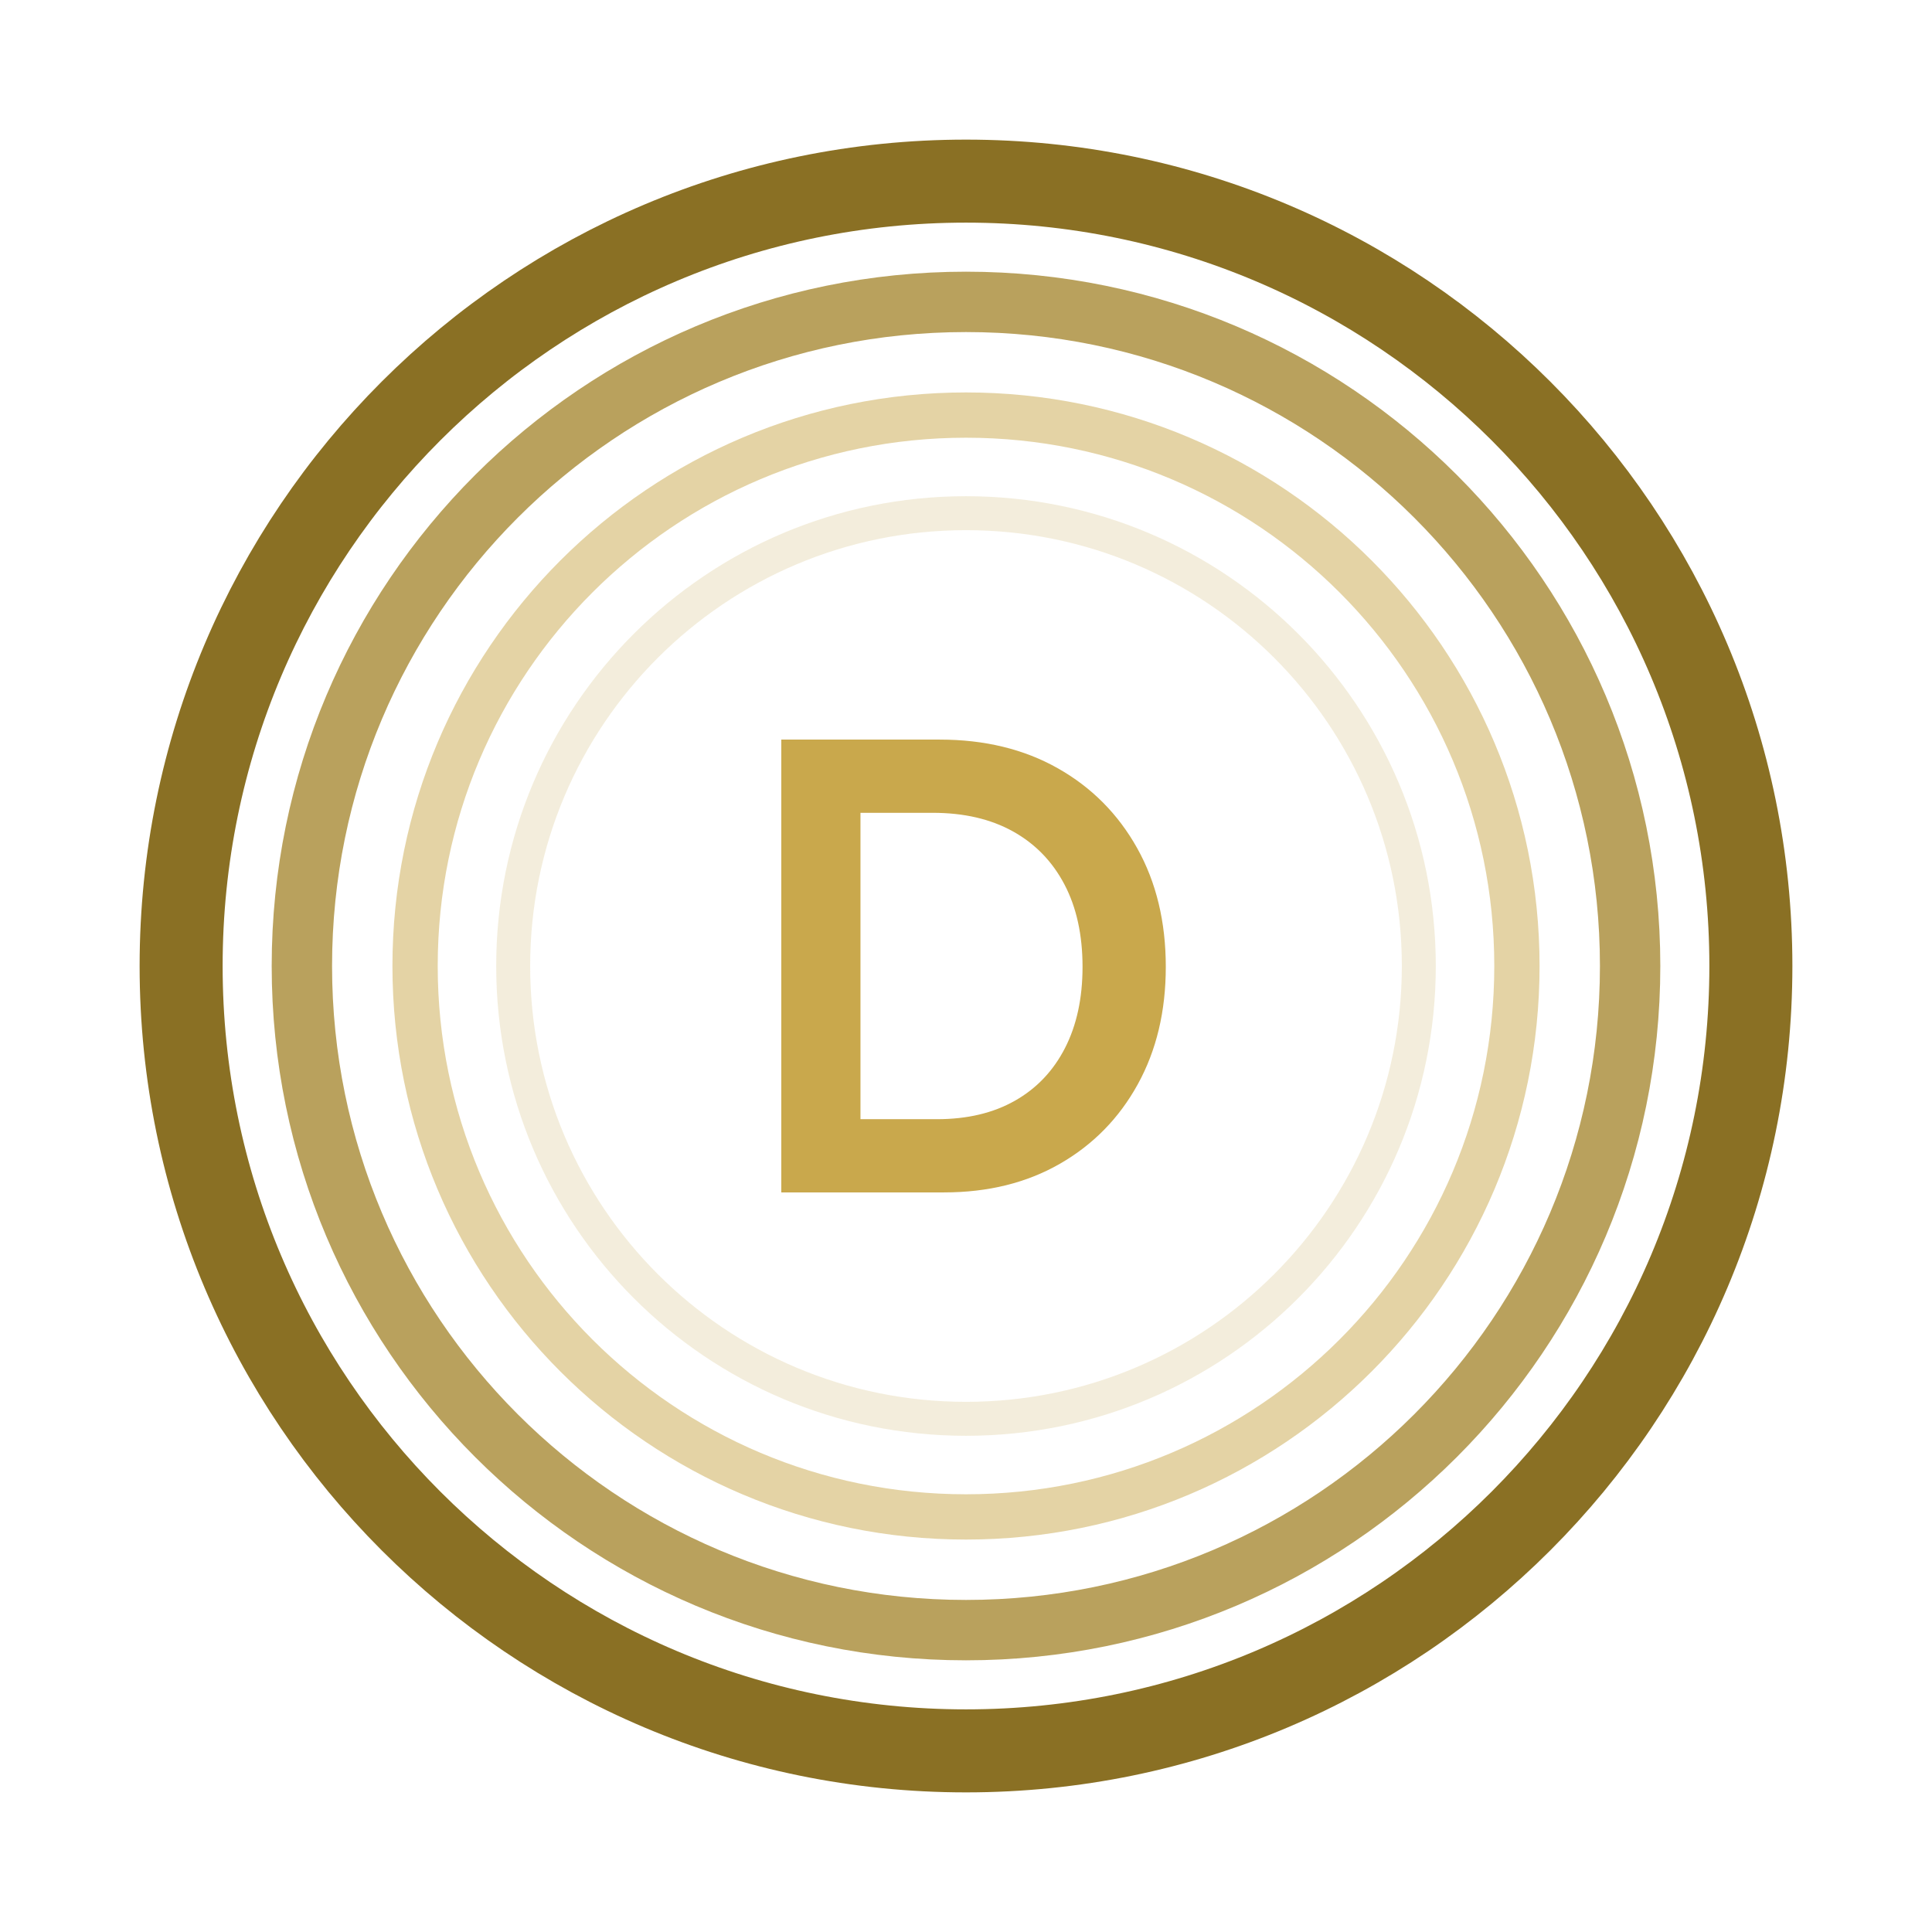
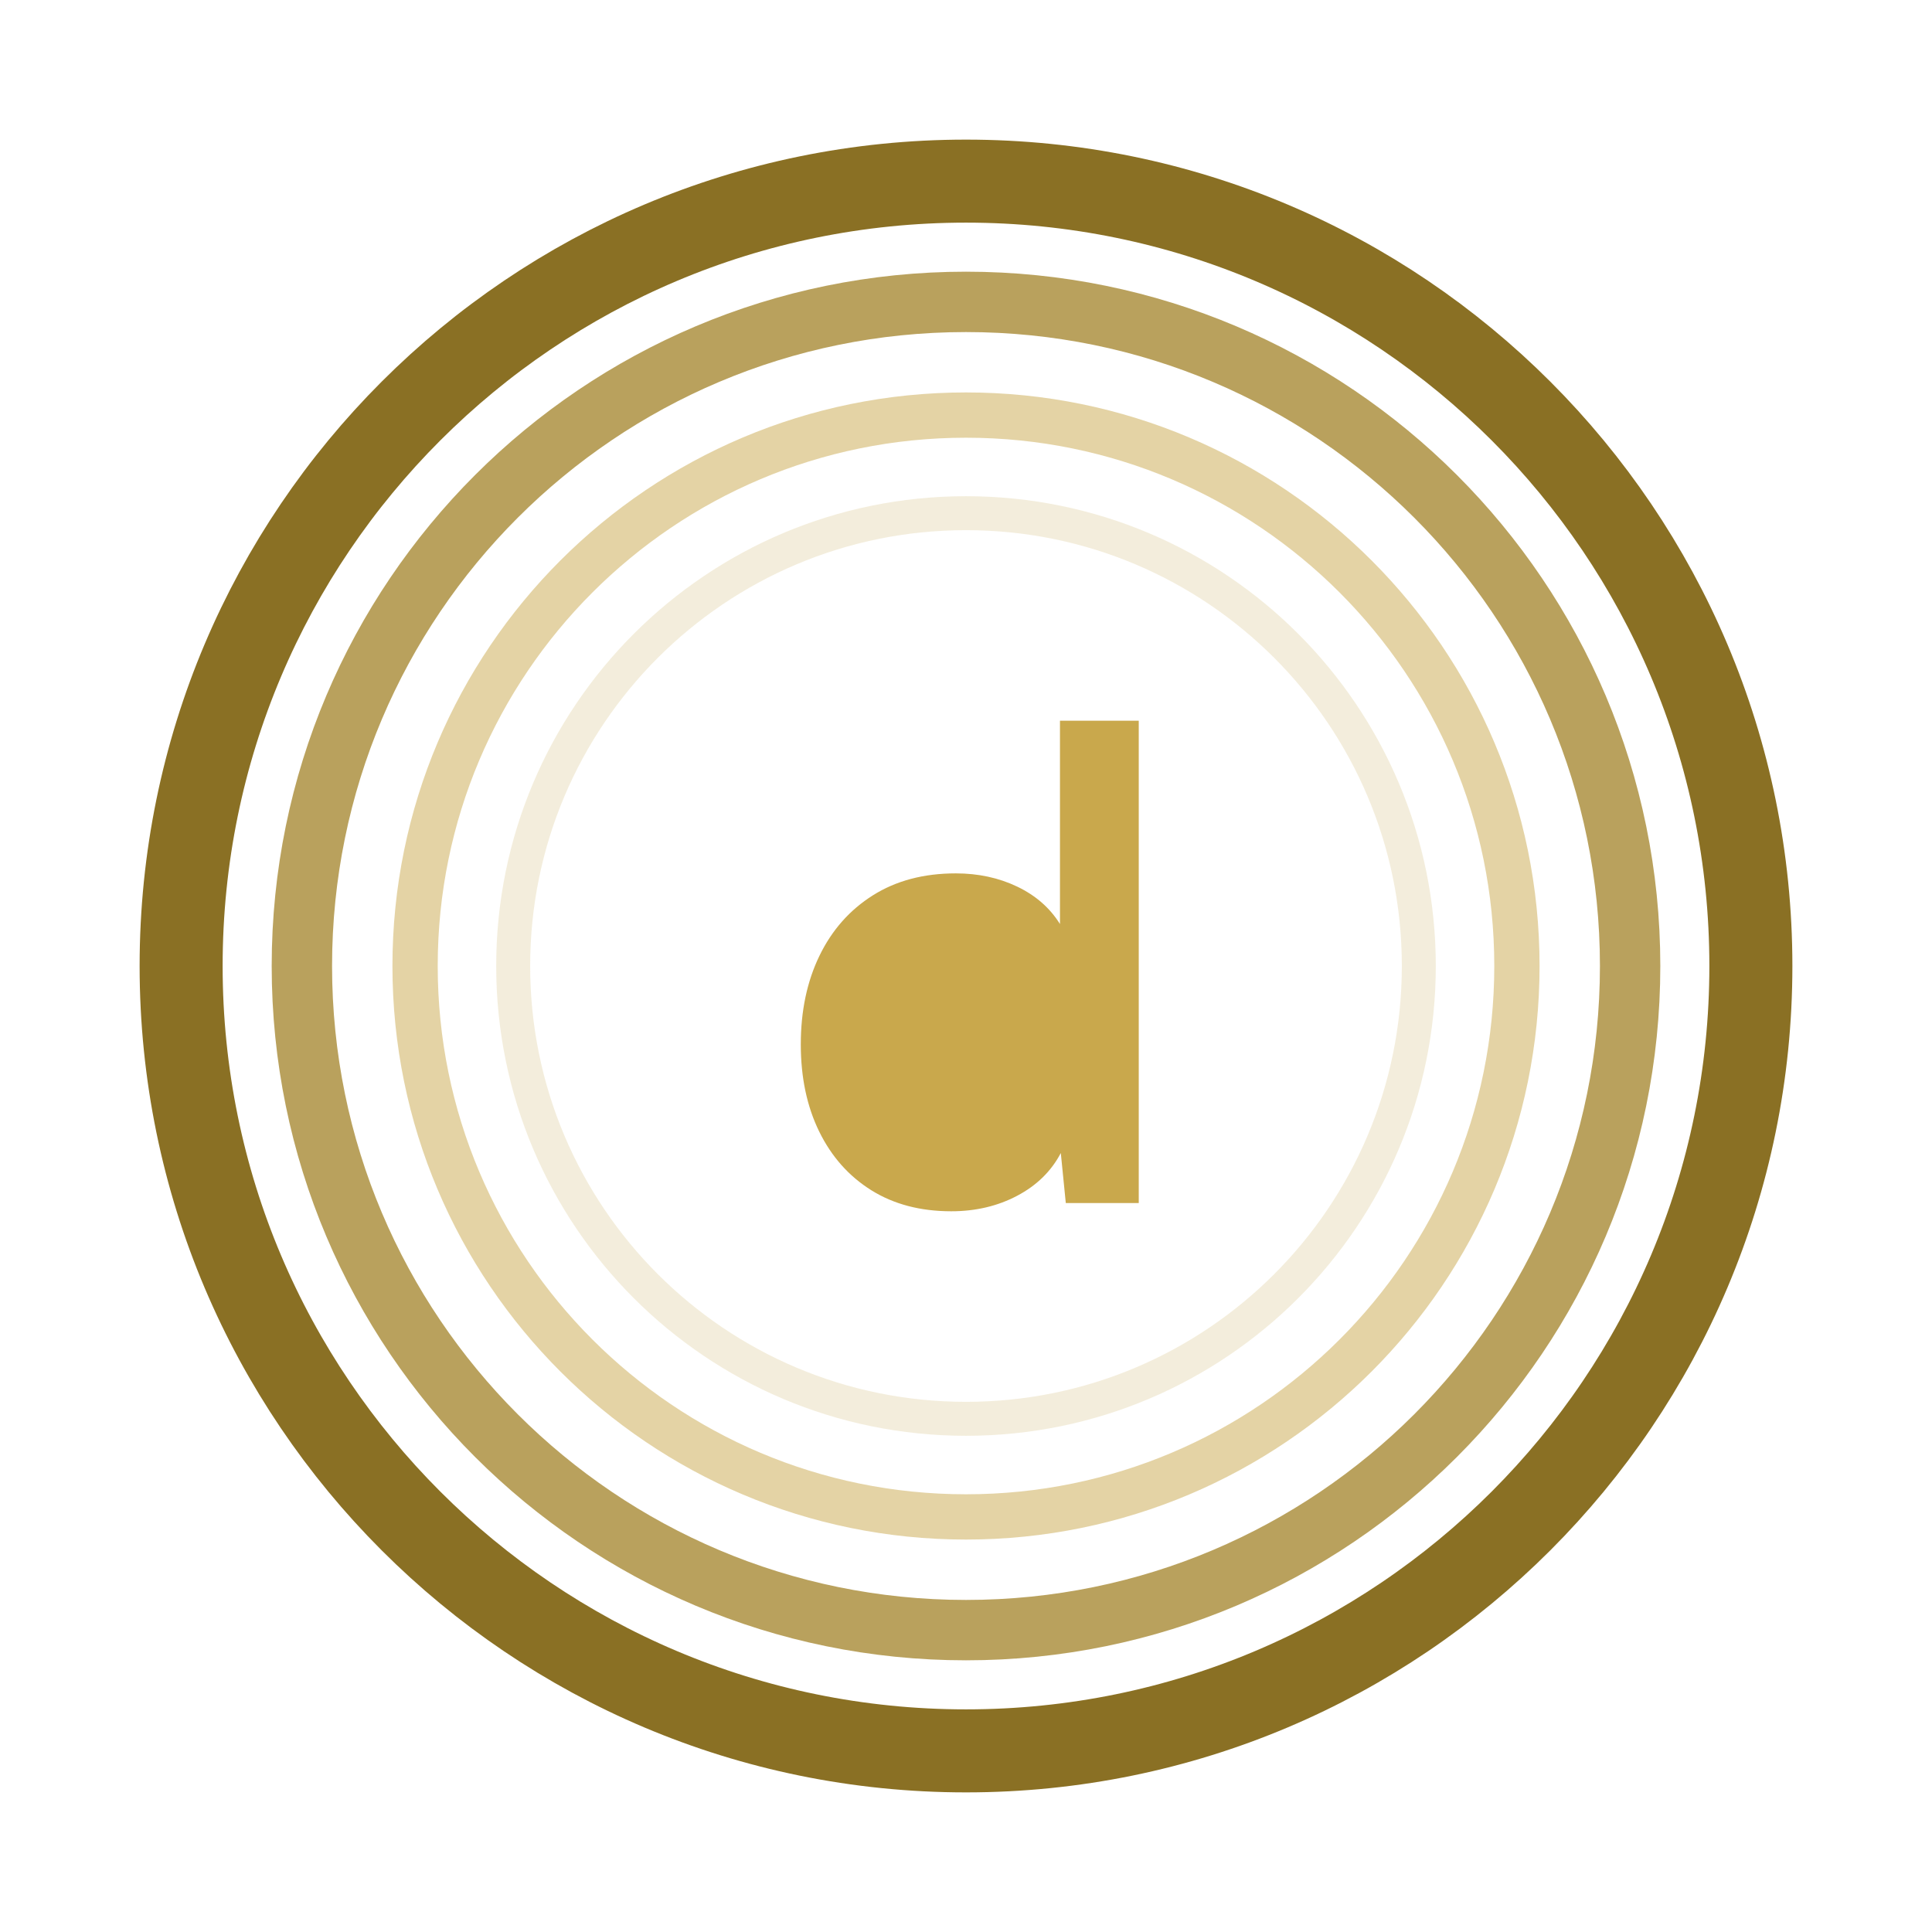
<svg xmlns="http://www.w3.org/2000/svg" width="512" height="512" viewBox="0 0 512 512" role="img" aria-label="Digli mark">
  <circle cx="256" cy="256" r="208" fill="none" stroke="#8a7024" stroke-width="22" />
  <circle cx="256" cy="256" r="176" fill="none" stroke="#a88a35" stroke-width="16" opacity="0.8" />
  <circle cx="256" cy="256" r="146" fill="none" stroke="#c9a84c" stroke-width="12" opacity="0.5" />
  <circle cx="256" cy="256" r="120" fill="none" stroke="#d8c488" stroke-width="9" opacity="0.3" />
-   <path fill="#c9a84c" d="M250.178 316.0H207.053V196.0H249.029Q266.873 196.0 280.317 203.592Q293.762 211.185 301.354 224.752Q308.947 238.32 308.947 256.23Q308.947 273.86 301.527 287.338Q294.107 300.815 280.892 308.408Q267.677 316.0 250.178 316.0ZM228.033 205.685V306.544L218.101 296.596H248.339Q260.323 296.596 268.949 291.713Q277.576 286.829 282.23 277.751Q286.884 268.673 286.884 256.23Q286.884 243.508 282.082 234.372Q277.28 225.237 268.424 220.32Q259.568 215.404 247.19 215.404H218.101Z" />
+   <path fill="#c9a84c" d="M252.089 321.0Q239.829 321.0 230.909 315.428Q221.989 309.856 217.104 299.889Q212.219 289.921 212.219 276.768Q212.219 263.495 217.164 253.287Q222.109 243.079 231.33 237.267Q240.55 231.454 253.291 231.454Q262.237 231.454 269.577 234.966Q276.918 238.477 280.902 244.882V191.0H301.781V318.819H282.447L281.125 305.564Q277.33 312.792 269.552 316.896Q261.773 321.0 252.089 321.0Z" />
</svg>
